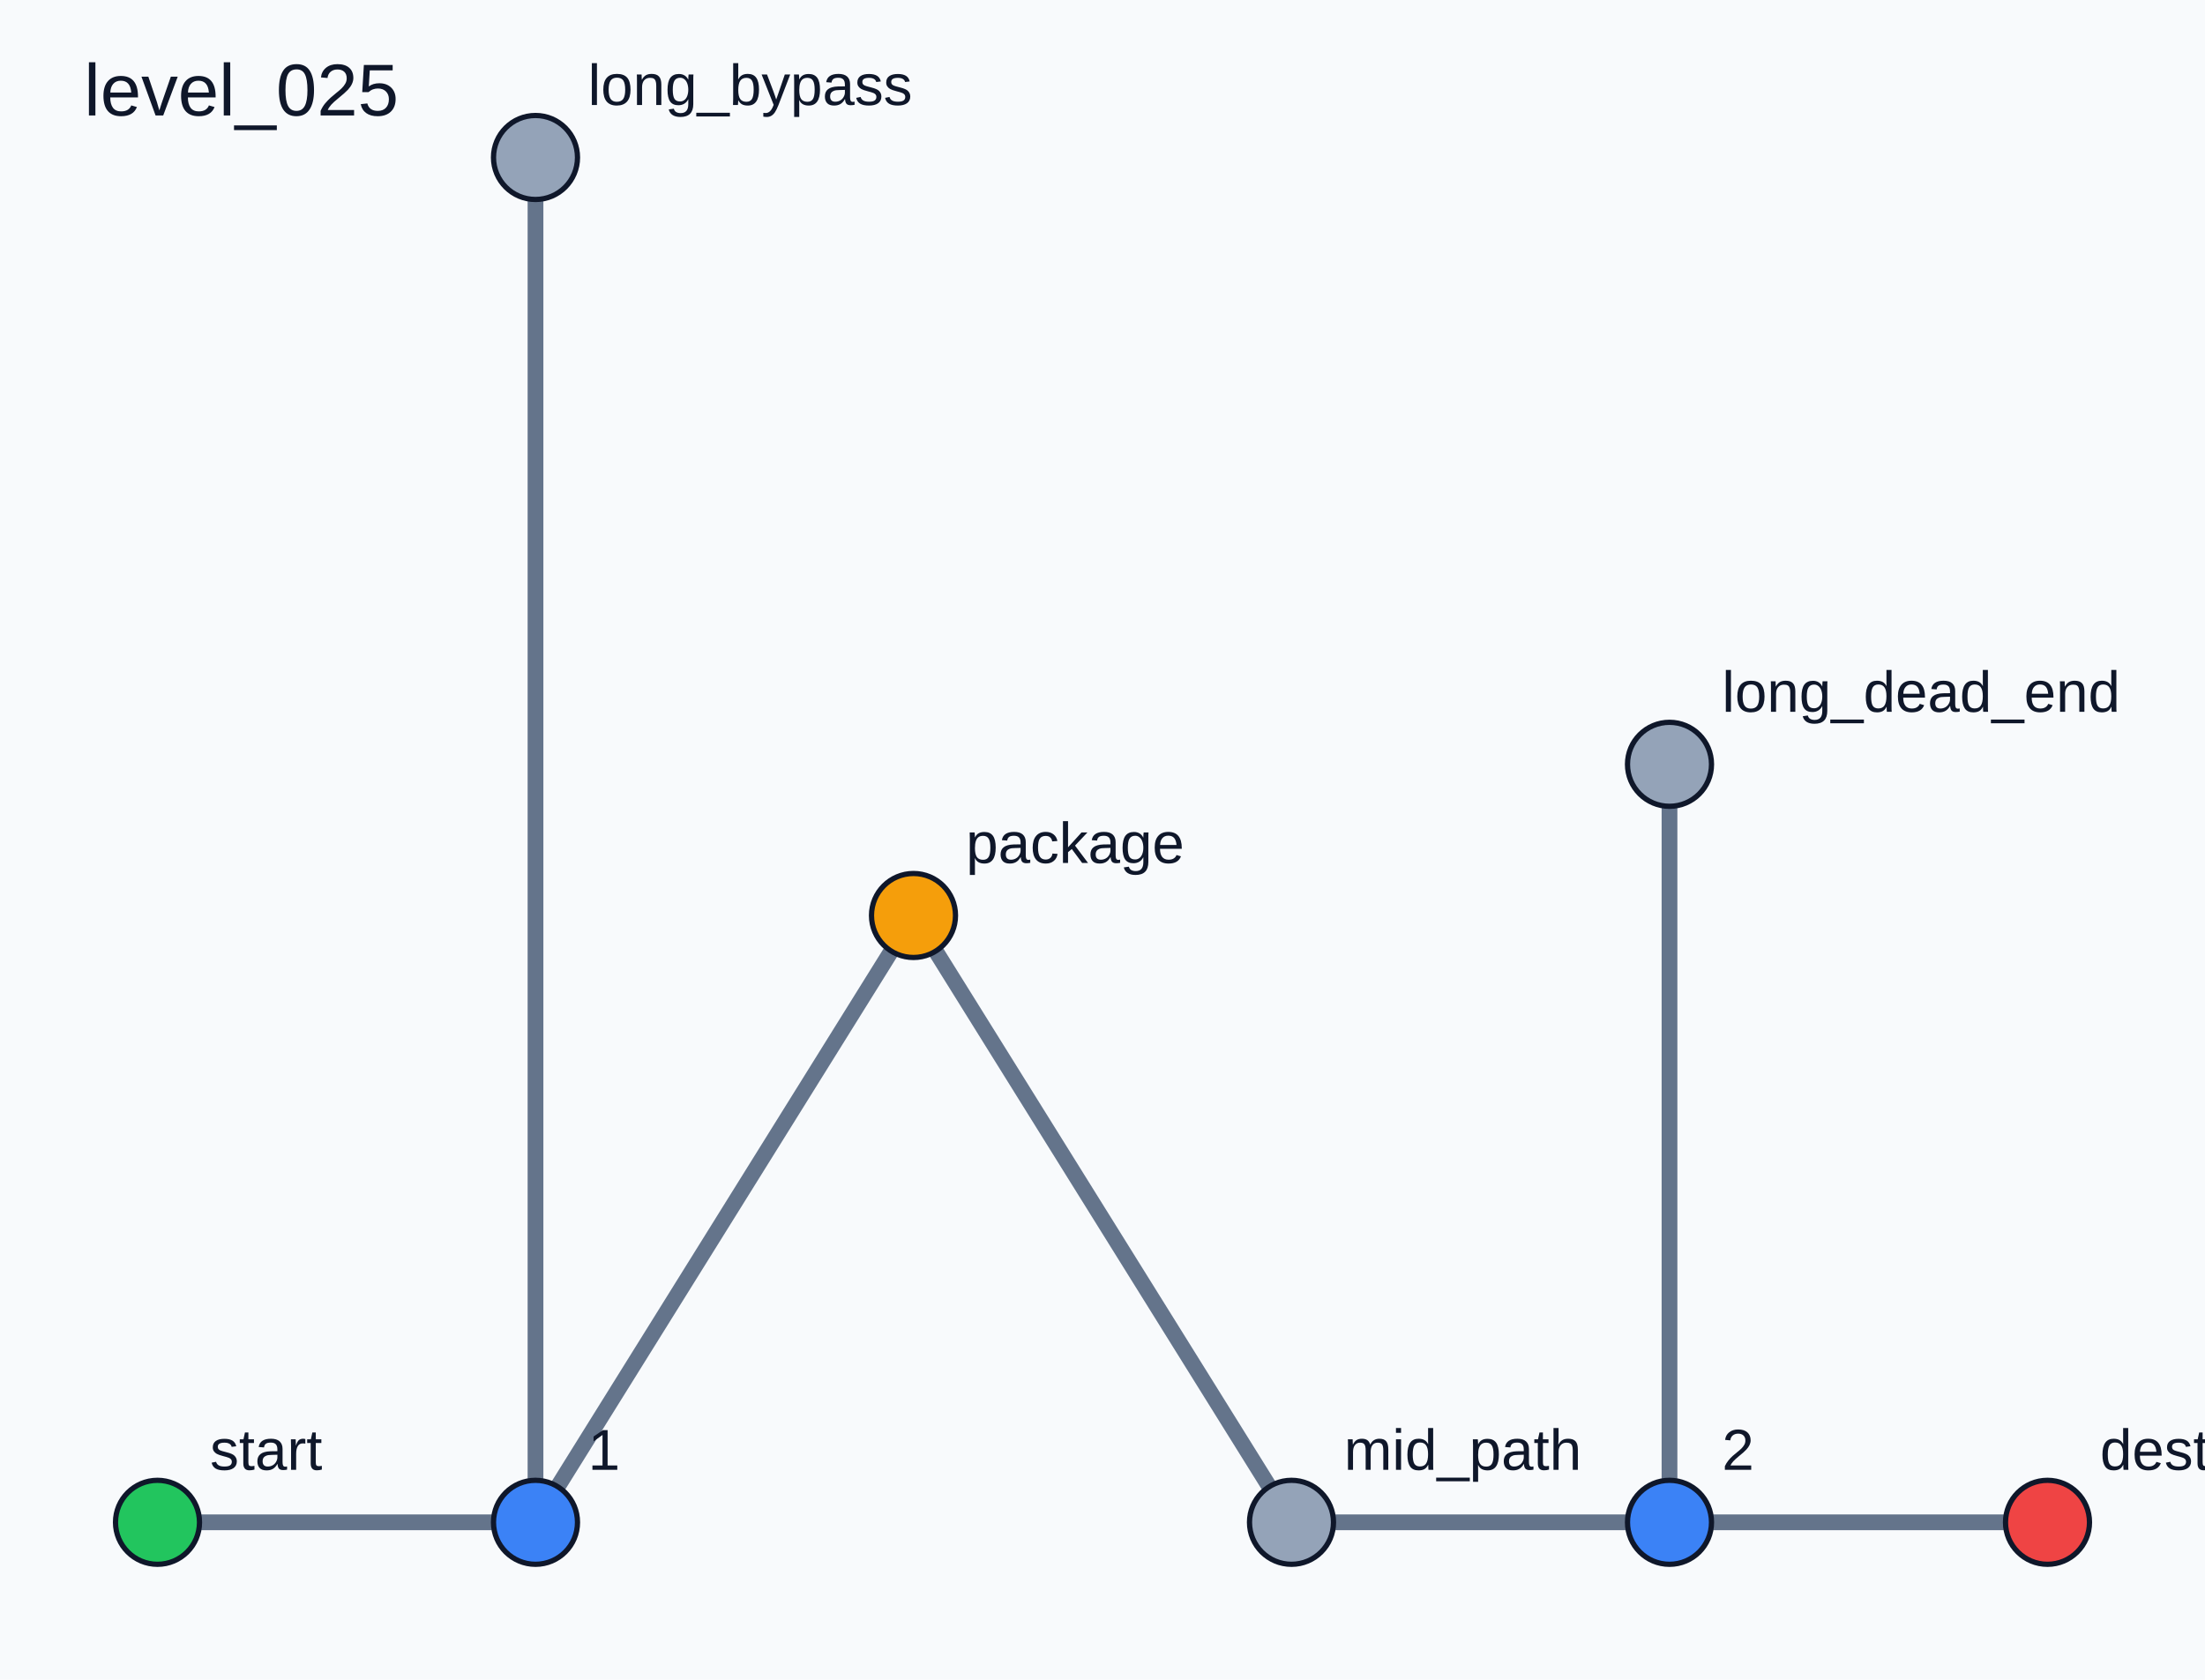
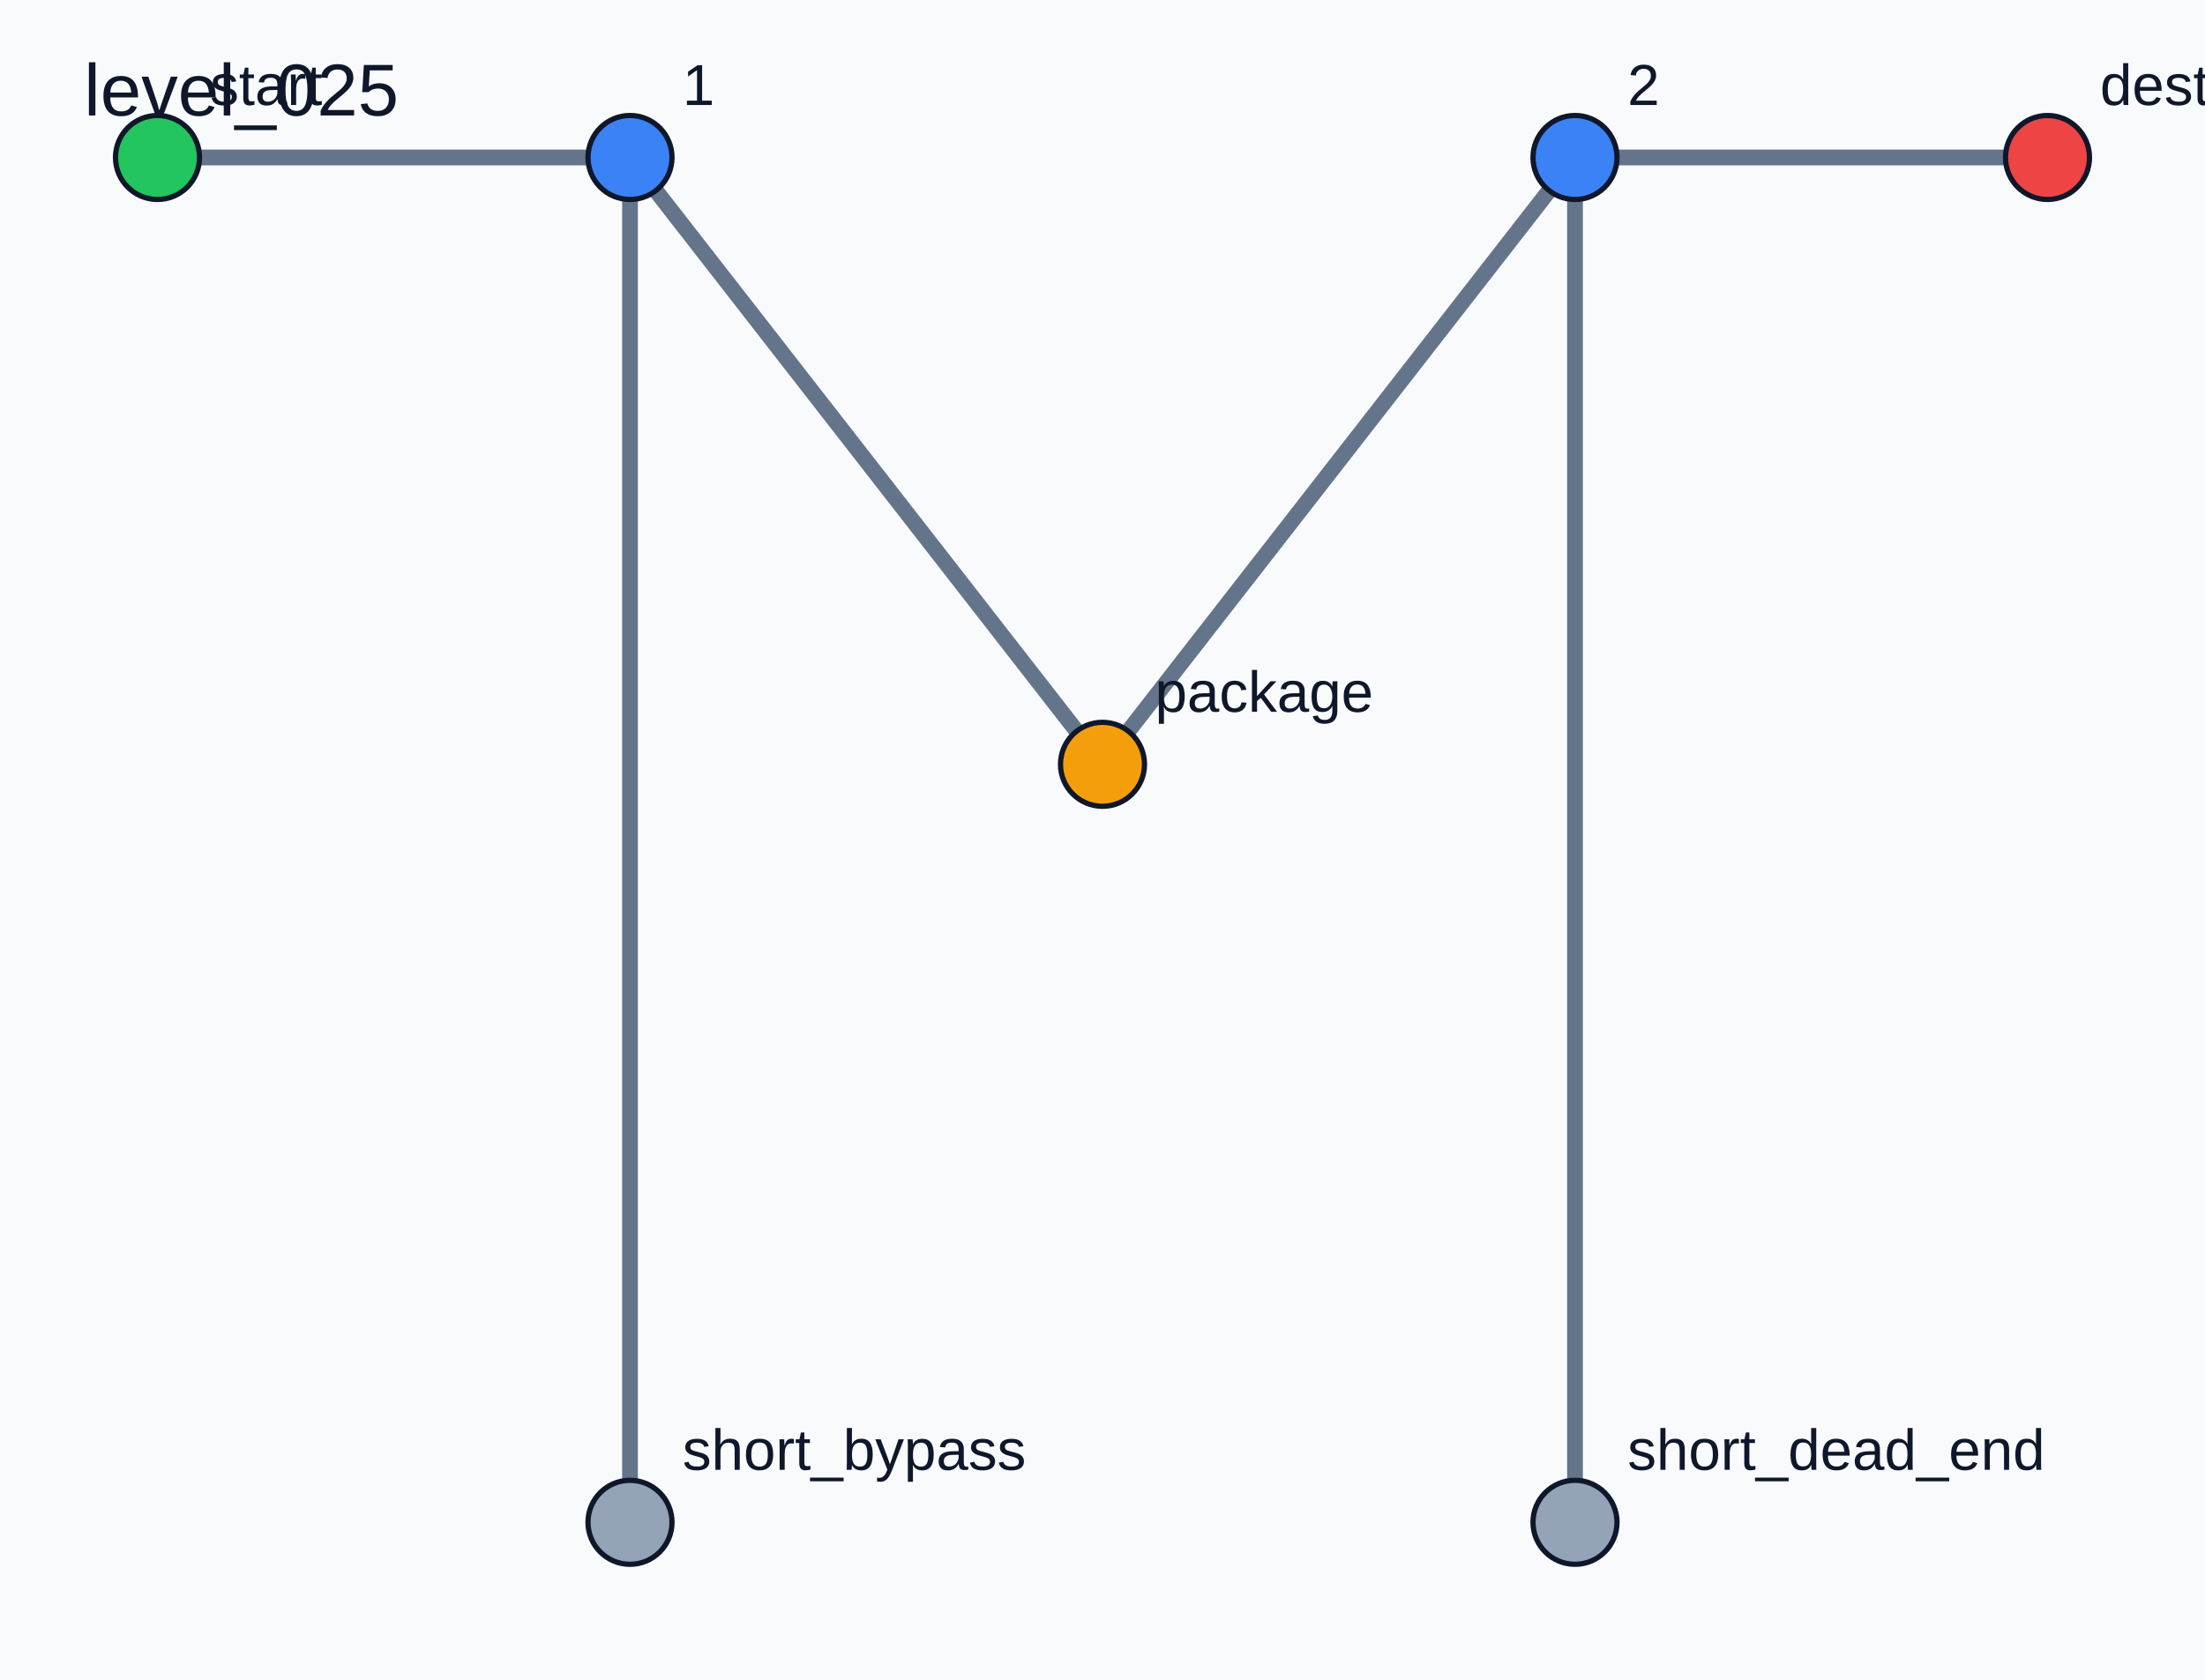
<svg xmlns="http://www.w3.org/2000/svg" width="420" height="320" viewBox="0 0 420 320">
  <rect width="100%" height="100%" fill="#f8fafc" />
  <text x="16" y="22" font-family="Arial" font-size="14" fill="#0f172a">level_025</text>
-   <line x1="30.0" y1="290.0" x2="102.0" y2="290.0" stroke="#64748b" stroke-width="3" />
-   <line x1="102.0" y1="290.0" x2="102.0" y2="30.0" stroke="#64748b" stroke-width="3" />
-   <line x1="102.0" y1="290.0" x2="174.0" y2="174.4" stroke="#64748b" stroke-width="3" />
-   <line x1="174.0" y1="174.4" x2="246.0" y2="290.0" stroke="#64748b" stroke-width="3" />
-   <line x1="246.0" y1="290.0" x2="318.0" y2="290.0" stroke="#64748b" stroke-width="3" />
-   <line x1="318.0" y1="290.0" x2="318.0" y2="145.6" stroke="#64748b" stroke-width="3" />
-   <line x1="318.0" y1="290.0" x2="390.0" y2="290.0" stroke="#64748b" stroke-width="3" />
-   <circle cx="30.0" cy="290.0" r="8" fill="#22c55e" stroke="#0f172a" stroke-width="1" />
-   <text x="40.0" y="280.0" font-family="Arial" font-size="11" fill="#0f172a">start</text>
-   <circle cx="102.0" cy="290.0" r="8" fill="#3b82f6" stroke="#0f172a" stroke-width="1" />
-   <text x="112.0" y="280.0" font-family="Arial" font-size="11" fill="#0f172a">1</text>
-   <circle cx="102.0" cy="30.0" r="8" fill="#94a3b8" stroke="#0f172a" stroke-width="1" />
-   <text x="112.0" y="20.0" font-family="Arial" font-size="11" fill="#0f172a">long_bypass</text>
-   <circle cx="174.0" cy="174.4" r="8" fill="#f59e0b" stroke="#0f172a" stroke-width="1" />
-   <text x="184.0" y="164.4" font-family="Arial" font-size="11" fill="#0f172a">package</text>
-   <circle cx="246.0" cy="290.0" r="8" fill="#94a3b8" stroke="#0f172a" stroke-width="1" />
-   <text x="256.0" y="280.0" font-family="Arial" font-size="11" fill="#0f172a">mid_path</text>
-   <circle cx="318.0" cy="290.0" r="8" fill="#3b82f6" stroke="#0f172a" stroke-width="1" />
-   <text x="328.0" y="280.0" font-family="Arial" font-size="11" fill="#0f172a">2</text>
-   <circle cx="318.0" cy="145.6" r="8" fill="#94a3b8" stroke="#0f172a" stroke-width="1" />
-   <text x="328.0" y="135.6" font-family="Arial" font-size="11" fill="#0f172a">long_dead_end</text>
-   <circle cx="390.0" cy="290.0" r="8" fill="#ef4444" stroke="#0f172a" stroke-width="1" />
-   <text x="400.0" y="280.0" font-family="Arial" font-size="11" fill="#0f172a">destination</text>
+   <line x1="30.0" y1="30.0" x2="120.0" y2="30.0" stroke="#64748b" stroke-width="3" />
+   <line x1="120.0" y1="30.0" x2="120.0" y2="290.0" stroke="#64748b" stroke-width="3" />
+   <line x1="120.0" y1="30.0" x2="210.0" y2="145.6" stroke="#64748b" stroke-width="3" />
+   <line x1="210.0" y1="145.6" x2="300.0" y2="30.0" stroke="#64748b" stroke-width="3" />
+   <line x1="300.0" y1="30.0" x2="300.0" y2="290.0" stroke="#64748b" stroke-width="3" />
+   <line x1="300.0" y1="30.0" x2="390.0" y2="30.0" stroke="#64748b" stroke-width="3" />
+   <circle cx="30.0" cy="30.0" r="8" fill="#22c55e" stroke="#0f172a" stroke-width="1" />
+   <text x="40.0" y="20.0" font-family="Arial" font-size="11" fill="#0f172a">start</text>
+   <circle cx="120.0" cy="30.0" r="8" fill="#3b82f6" stroke="#0f172a" stroke-width="1" />
+   <text x="130.0" y="20.0" font-family="Arial" font-size="11" fill="#0f172a">1</text>
+   <circle cx="120.0" cy="290.0" r="8" fill="#94a3b8" stroke="#0f172a" stroke-width="1" />
+   <text x="130.0" y="280.0" font-family="Arial" font-size="11" fill="#0f172a">short_bypass</text>
+   <circle cx="210.0" cy="145.6" r="8" fill="#f59e0b" stroke="#0f172a" stroke-width="1" />
+   <text x="220.0" y="135.6" font-family="Arial" font-size="11" fill="#0f172a">package</text>
+   <circle cx="300.0" cy="30.0" r="8" fill="#3b82f6" stroke="#0f172a" stroke-width="1" />
+   <text x="310.0" y="20.0" font-family="Arial" font-size="11" fill="#0f172a">2</text>
+   <circle cx="300.0" cy="290.0" r="8" fill="#94a3b8" stroke="#0f172a" stroke-width="1" />
+   <text x="310.0" y="280.0" font-family="Arial" font-size="11" fill="#0f172a">short_dead_end</text>
+   <circle cx="390.0" cy="30.0" r="8" fill="#ef4444" stroke="#0f172a" stroke-width="1" />
+   <text x="400.0" y="20.0" font-family="Arial" font-size="11" fill="#0f172a">destination</text>
</svg>
